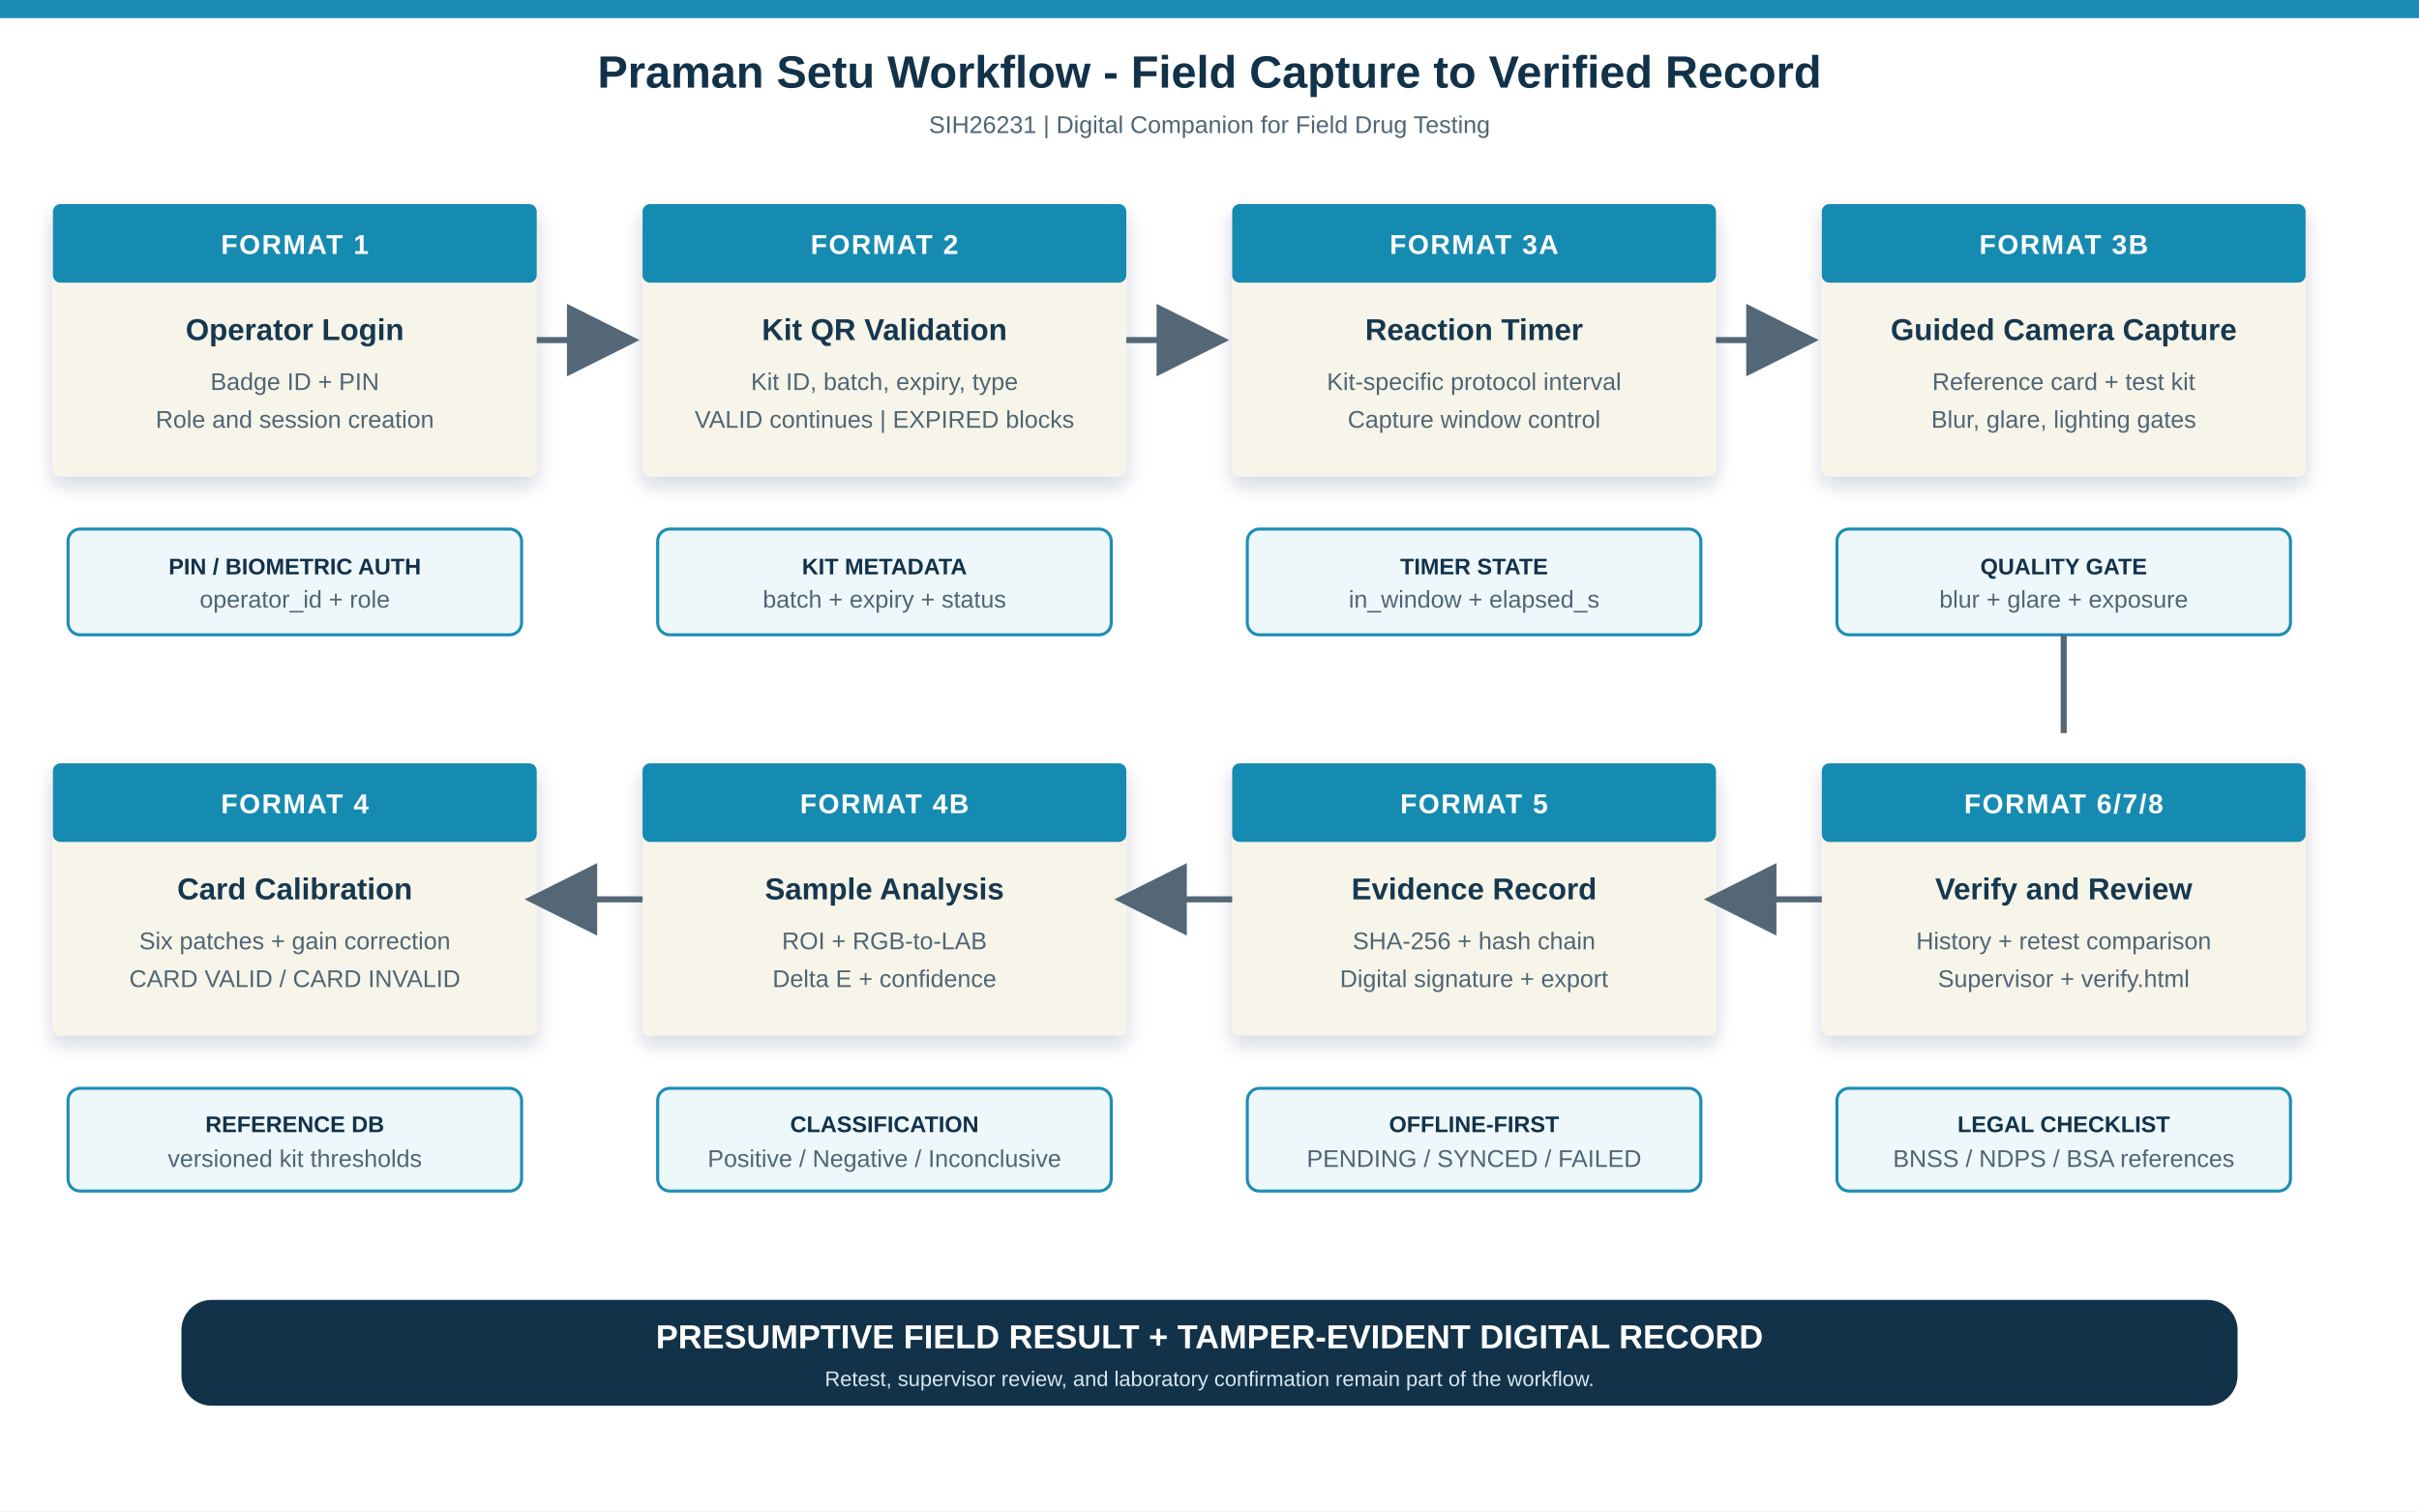
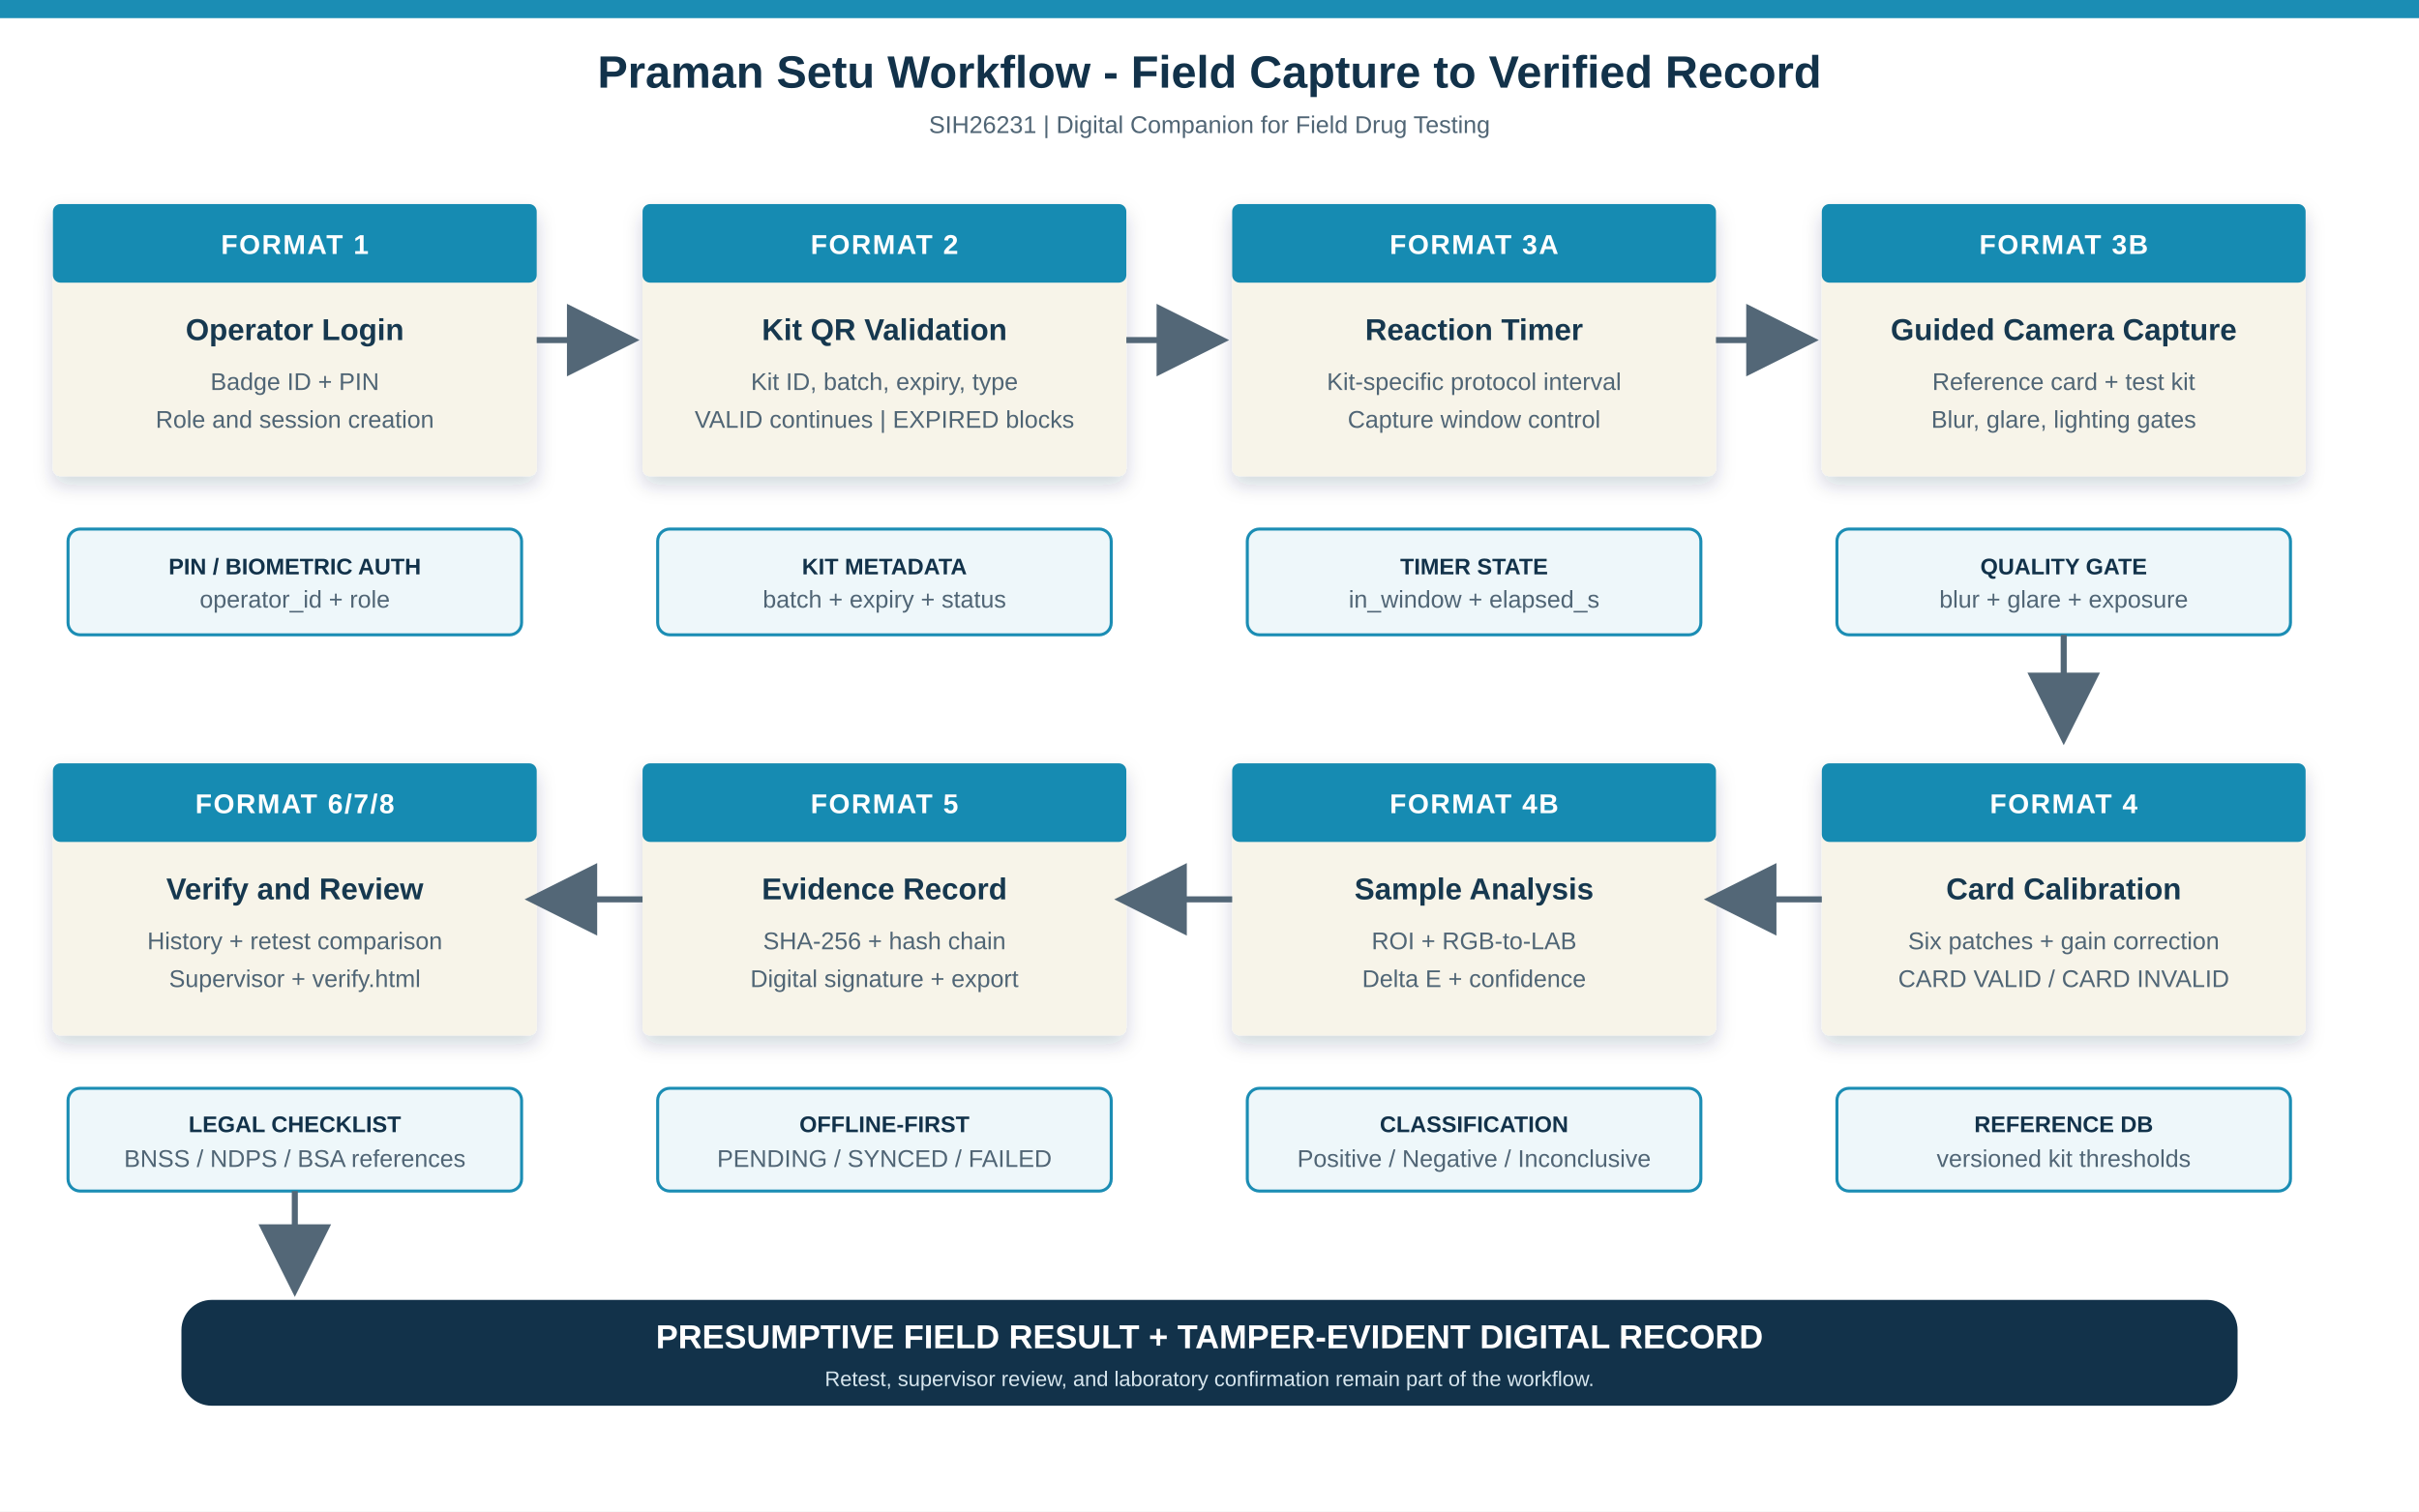
<svg xmlns="http://www.w3.org/2000/svg" width="1600" height="1000" viewBox="0 0 1600 1000">
  <defs>
    <filter id="shadow" x="-20%" y="-20%" width="140%" height="140%">
      <feDropShadow dx="0" dy="6" stdDeviation="6" flood-color="#102a43" flood-opacity="0.18" />
    </filter>
    <marker id="arrow" markerWidth="12" markerHeight="12" refX="10" refY="6" orient="auto">
      <path d="M0,0 L12,6 L0,12 z" fill="#536777" />
    </marker>
    <style>
      .title { font: 700 30px Arial, sans-serif; fill: #12324a; }
      .format { font: 700 18px Arial, sans-serif; fill: #ffffff; letter-spacing: 1px; }
      .main { font: 700 20px Arial, sans-serif; fill: #17384f; }
      .sub { font: 400 16px Arial, sans-serif; fill: #506575; }
      .feature { font: 700 15px Arial, sans-serif; fill: #12324a; }
      .outcome { font: 700 22px Arial, sans-serif; fill: #ffffff; }
      .small { font: 400 14px Arial, sans-serif; fill: #d7e6ee; }
    </style>
  </defs>
  <rect width="1600" height="1000" fill="#ffffff" />
  <rect x="0" y="0" width="1600" height="12" fill="#1b8db4" />
  <text x="800" y="58" text-anchor="middle" class="title">Praman Setu Workflow - Field Capture to Verified Record</text>
  <text x="800" y="88" text-anchor="middle" class="sub">SIH26231 | Digital Companion for Field Drug Testing</text>
  <g filter="url(#shadow)">
    <rect x="35" y="135" width="320" height="180" rx="5" fill="#f7f4e9" />
    <rect x="35" y="135" width="320" height="52" rx="5" fill="#198bb2" />
    <text x="195" y="168" text-anchor="middle" class="format">FORMAT 1</text>
    <text x="195" y="225" text-anchor="middle" class="main">Operator Login</text>
    <text x="195" y="258" text-anchor="middle" class="sub">Badge ID + PIN</text>
    <text x="195" y="283" text-anchor="middle" class="sub">Role and session creation</text>
    <rect x="425" y="135" width="320" height="180" rx="5" fill="#f7f4e9" />
    <rect x="425" y="135" width="320" height="52" rx="5" fill="#198bb2" />
    <text x="585" y="168" text-anchor="middle" class="format">FORMAT 2</text>
    <text x="585" y="225" text-anchor="middle" class="main">Kit QR Validation</text>
    <text x="585" y="258" text-anchor="middle" class="sub">Kit ID, batch, expiry, type</text>
    <text x="585" y="283" text-anchor="middle" class="sub">VALID continues | EXPIRED blocks</text>
    <rect x="815" y="135" width="320" height="180" rx="5" fill="#f7f4e9" />
    <rect x="815" y="135" width="320" height="52" rx="5" fill="#198bb2" />
    <text x="975" y="168" text-anchor="middle" class="format">FORMAT 3A</text>
    <text x="975" y="225" text-anchor="middle" class="main">Reaction Timer</text>
    <text x="975" y="258" text-anchor="middle" class="sub">Kit-specific protocol interval</text>
    <text x="975" y="283" text-anchor="middle" class="sub">Capture window control</text>
    <rect x="1205" y="135" width="320" height="180" rx="5" fill="#f7f4e9" />
    <rect x="1205" y="135" width="320" height="52" rx="5" fill="#198bb2" />
    <text x="1365" y="168" text-anchor="middle" class="format">FORMAT 3B</text>
    <text x="1365" y="225" text-anchor="middle" class="main">Guided Camera Capture</text>
    <text x="1365" y="258" text-anchor="middle" class="sub">Reference card + test kit</text>
    <text x="1365" y="283" text-anchor="middle" class="sub">Blur, glare, lighting gates</text>
  </g>
  <line x1="355" y1="225" x2="415" y2="225" stroke="#536777" stroke-width="4" marker-end="url(#arrow)" />
  <line x1="745" y1="225" x2="805" y2="225" stroke="#536777" stroke-width="4" marker-end="url(#arrow)" />
  <line x1="1135" y1="225" x2="1195" y2="225" stroke="#536777" stroke-width="4" marker-end="url(#arrow)" />
  <g>
    <rect x="45" y="350" width="300" height="70" rx="8" fill="#eef7fa" stroke="#1b8db4" stroke-width="2" />
    <text x="195" y="380" text-anchor="middle" class="feature">PIN / BIOMETRIC AUTH</text>
    <text x="195" y="402" text-anchor="middle" class="sub">operator_id + role</text>
    <rect x="435" y="350" width="300" height="70" rx="8" fill="#eef7fa" stroke="#1b8db4" stroke-width="2" />
    <text x="585" y="380" text-anchor="middle" class="feature">KIT METADATA</text>
    <text x="585" y="402" text-anchor="middle" class="sub">batch + expiry + status</text>
    <rect x="825" y="350" width="300" height="70" rx="8" fill="#eef7fa" stroke="#1b8db4" stroke-width="2" />
    <text x="975" y="380" text-anchor="middle" class="feature">TIMER STATE</text>
    <text x="975" y="402" text-anchor="middle" class="sub">in_window + elapsed_s</text>
    <rect x="1215" y="350" width="300" height="70" rx="8" fill="#eef7fa" stroke="#1b8db4" stroke-width="2" />
    <text x="1365" y="380" text-anchor="middle" class="feature">QUALITY GATE</text>
    <text x="1365" y="402" text-anchor="middle" class="sub">blur + glare + exposure</text>
  </g>
  <g filter="url(#shadow)">
    <rect x="35" y="505" width="320" height="180" rx="5" fill="#f7f4e9" />
    <rect x="35" y="505" width="320" height="52" rx="5" fill="#198bb2" />
-     <text x="195" y="538" text-anchor="middle" class="format">FORMAT 4</text>
-     <text x="195" y="595" text-anchor="middle" class="main">Card Calibration</text>
-     <text x="195" y="628" text-anchor="middle" class="sub">Six patches + gain correction</text>
-     <text x="195" y="653" text-anchor="middle" class="sub">CARD VALID / CARD INVALID</text>
+     <text x="195" y="538" text-anchor="middle" class="format">FORMAT 6/7/8</text>
+     <text x="195" y="595" text-anchor="middle" class="main">Verify and Review</text>
+     <text x="195" y="628" text-anchor="middle" class="sub">History + retest comparison</text>
+     <text x="195" y="653" text-anchor="middle" class="sub">Supervisor + verify.html</text>
    <rect x="425" y="505" width="320" height="180" rx="5" fill="#f7f4e9" />
    <rect x="425" y="505" width="320" height="52" rx="5" fill="#198bb2" />
-     <text x="585" y="538" text-anchor="middle" class="format">FORMAT 4B</text>
-     <text x="585" y="595" text-anchor="middle" class="main">Sample Analysis</text>
-     <text x="585" y="628" text-anchor="middle" class="sub">ROI + RGB-to-LAB</text>
-     <text x="585" y="653" text-anchor="middle" class="sub">Delta E + confidence</text>
+     <text x="585" y="538" text-anchor="middle" class="format">FORMAT 5</text>
+     <text x="585" y="595" text-anchor="middle" class="main">Evidence Record</text>
+     <text x="585" y="628" text-anchor="middle" class="sub">SHA-256 + hash chain</text>
+     <text x="585" y="653" text-anchor="middle" class="sub">Digital signature + export</text>
    <rect x="815" y="505" width="320" height="180" rx="5" fill="#f7f4e9" />
    <rect x="815" y="505" width="320" height="52" rx="5" fill="#198bb2" />
-     <text x="975" y="538" text-anchor="middle" class="format">FORMAT 5</text>
-     <text x="975" y="595" text-anchor="middle" class="main">Evidence Record</text>
-     <text x="975" y="628" text-anchor="middle" class="sub">SHA-256 + hash chain</text>
-     <text x="975" y="653" text-anchor="middle" class="sub">Digital signature + export</text>
+     <text x="975" y="538" text-anchor="middle" class="format">FORMAT 4B</text>
+     <text x="975" y="595" text-anchor="middle" class="main">Sample Analysis</text>
+     <text x="975" y="628" text-anchor="middle" class="sub">ROI + RGB-to-LAB</text>
+     <text x="975" y="653" text-anchor="middle" class="sub">Delta E + confidence</text>
    <rect x="1205" y="505" width="320" height="180" rx="5" fill="#f7f4e9" />
    <rect x="1205" y="505" width="320" height="52" rx="5" fill="#198bb2" />
-     <text x="1365" y="538" text-anchor="middle" class="format">FORMAT 6/7/8</text>
-     <text x="1365" y="595" text-anchor="middle" class="main">Verify and Review</text>
-     <text x="1365" y="628" text-anchor="middle" class="sub">History + retest comparison</text>
-     <text x="1365" y="653" text-anchor="middle" class="sub">Supervisor + verify.html</text>
+     <text x="1365" y="538" text-anchor="middle" class="format">FORMAT 4</text>
+     <text x="1365" y="595" text-anchor="middle" class="main">Card Calibration</text>
+     <text x="1365" y="628" text-anchor="middle" class="sub">Six patches + gain correction</text>
+     <text x="1365" y="653" text-anchor="middle" class="sub">CARD VALID / CARD INVALID</text>
  </g>
-   <line x1="1365" y1="420" x2="1365" y2="485" stroke="#536777" stroke-width="4" />
+   <line x1="1365" y1="420" x2="1365" y2="485" stroke="#536777" stroke-width="4" marker-end="url(#arrow)" />
  <line x1="1205" y1="595" x2="1135" y2="595" stroke="#536777" stroke-width="4" marker-end="url(#arrow)" />
  <line x1="815" y1="595" x2="745" y2="595" stroke="#536777" stroke-width="4" marker-end="url(#arrow)" />
  <line x1="425" y1="595" x2="355" y2="595" stroke="#536777" stroke-width="4" marker-end="url(#arrow)" />
  <g>
    <rect x="45" y="720" width="300" height="68" rx="8" fill="#eef7fa" stroke="#1b8db4" stroke-width="2" />
-     <text x="195" y="749" text-anchor="middle" class="feature">REFERENCE DB</text>
-     <text x="195" y="772" text-anchor="middle" class="sub">versioned kit thresholds</text>
+     <text x="195" y="749" text-anchor="middle" class="feature">LEGAL CHECKLIST</text>
+     <text x="195" y="772" text-anchor="middle" class="sub">BNSS / NDPS / BSA references</text>
    <rect x="435" y="720" width="300" height="68" rx="8" fill="#eef7fa" stroke="#1b8db4" stroke-width="2" />
-     <text x="585" y="749" text-anchor="middle" class="feature">CLASSIFICATION</text>
-     <text x="585" y="772" text-anchor="middle" class="sub">Positive / Negative / Inconclusive</text>
+     <text x="585" y="749" text-anchor="middle" class="feature">OFFLINE-FIRST</text>
+     <text x="585" y="772" text-anchor="middle" class="sub">PENDING / SYNCED / FAILED</text>
    <rect x="825" y="720" width="300" height="68" rx="8" fill="#eef7fa" stroke="#1b8db4" stroke-width="2" />
-     <text x="975" y="749" text-anchor="middle" class="feature">OFFLINE-FIRST</text>
-     <text x="975" y="772" text-anchor="middle" class="sub">PENDING / SYNCED / FAILED</text>
+     <text x="975" y="749" text-anchor="middle" class="feature">CLASSIFICATION</text>
+     <text x="975" y="772" text-anchor="middle" class="sub">Positive / Negative / Inconclusive</text>
    <rect x="1215" y="720" width="300" height="68" rx="8" fill="#eef7fa" stroke="#1b8db4" stroke-width="2" />
-     <text x="1365" y="749" text-anchor="middle" class="feature">LEGAL CHECKLIST</text>
-     <text x="1365" y="772" text-anchor="middle" class="sub">BNSS / NDPS / BSA references</text>
+     <text x="1365" y="749" text-anchor="middle" class="feature">REFERENCE DB</text>
+     <text x="1365" y="772" text-anchor="middle" class="sub">versioned kit thresholds</text>
  </g>
  <rect x="120" y="860" width="1360" height="70" rx="20" fill="#12324a" />
  <text x="800" y="892" text-anchor="middle" class="outcome">PRESUMPTIVE FIELD RESULT + TAMPER-EVIDENT DIGITAL RECORD</text>
  <text x="800" y="917" text-anchor="middle" class="small">Retest, supervisor review, and laboratory confirmation remain part of the workflow.</text>
+   <line x1="195" y1="788" x2="195" y2="850" stroke="#536777" stroke-width="4" marker-end="url(#arrow)" />
</svg>
